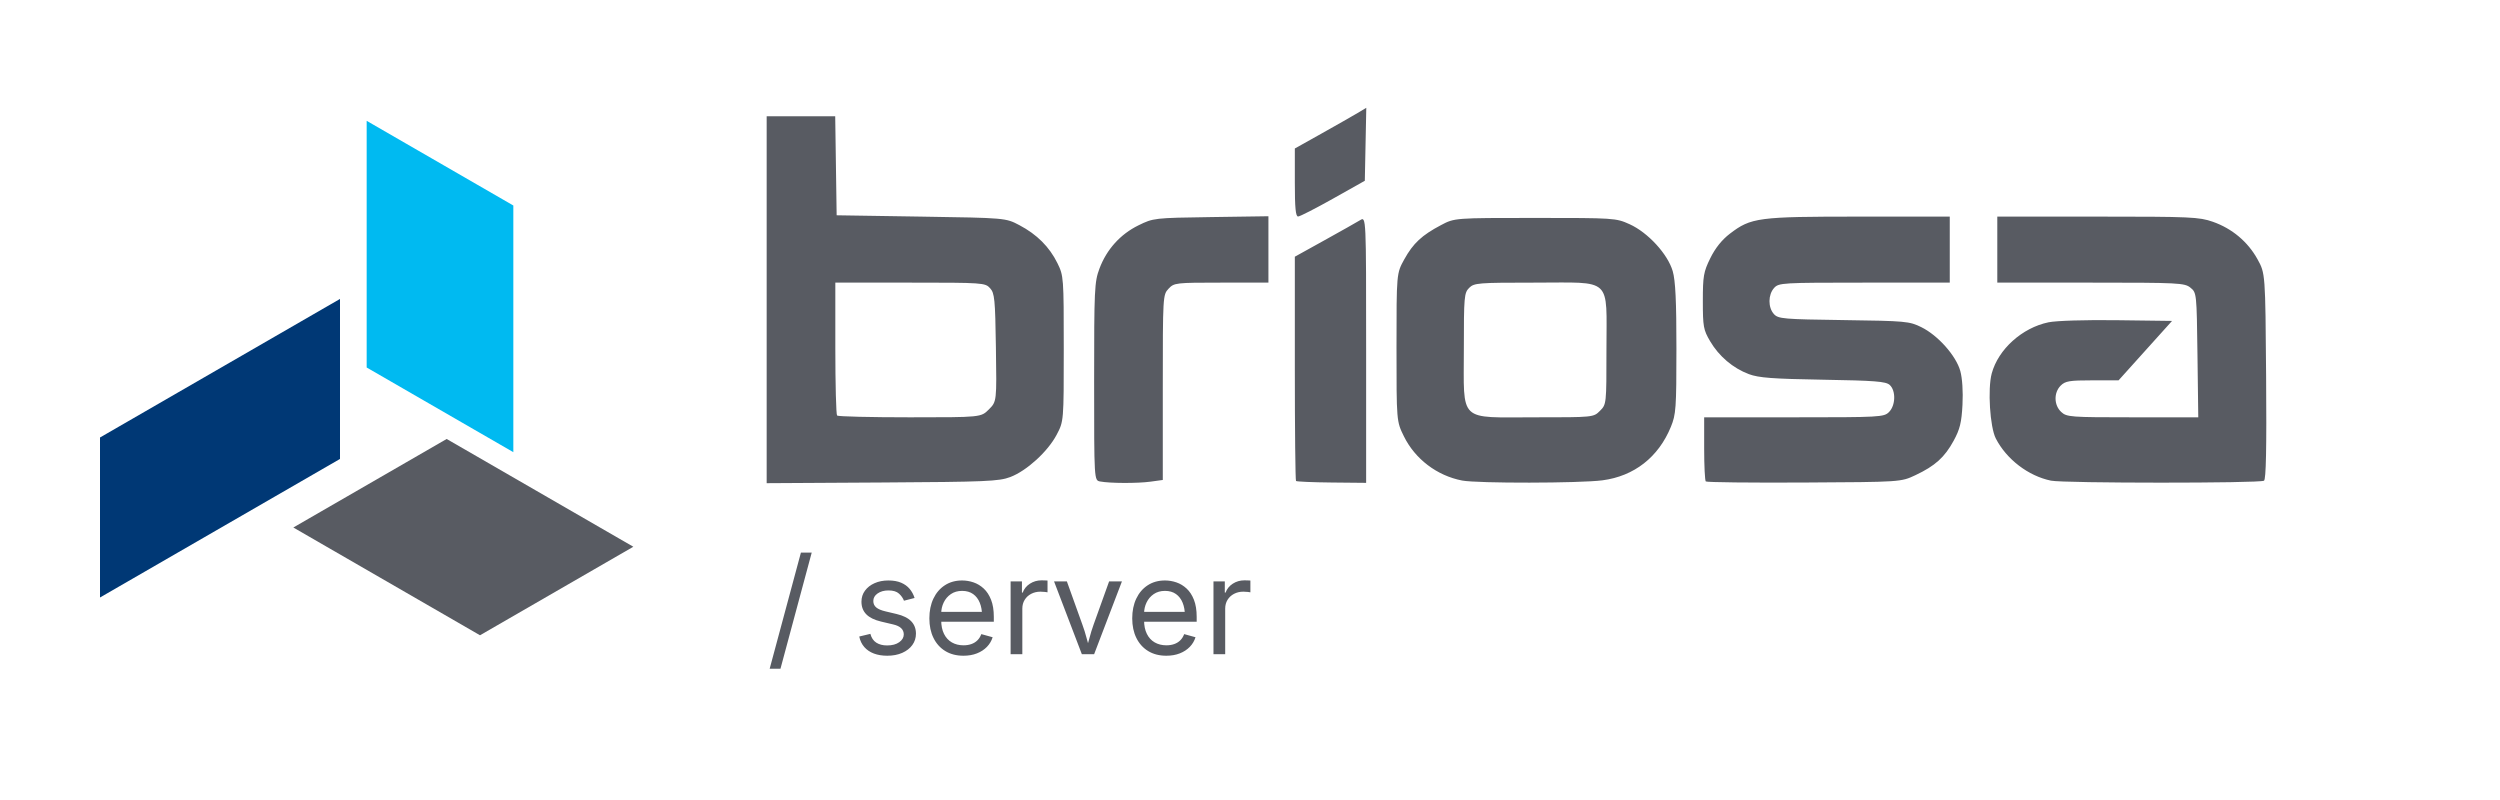
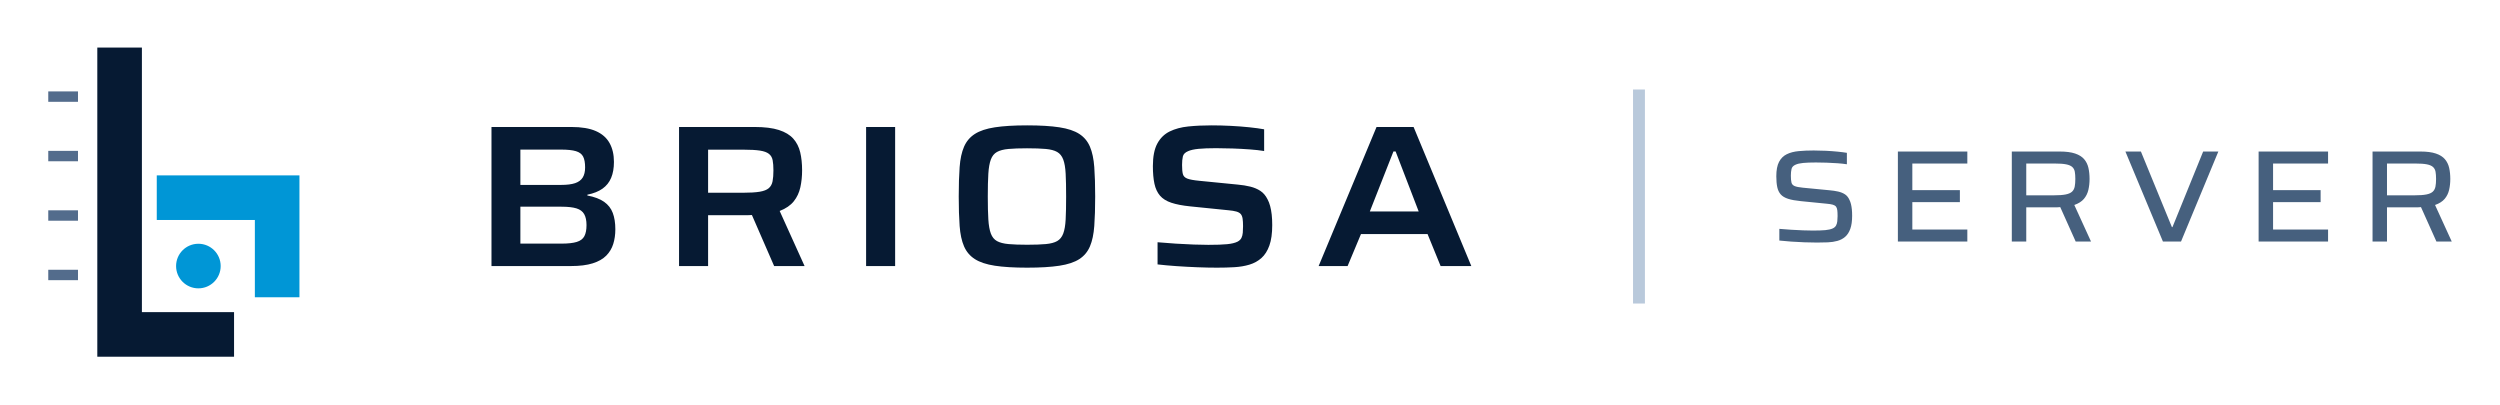
- <svg xmlns="http://www.w3.org/2000/svg" width="600" height="192" viewBox="0 0 600 192" role="img" aria-labelledby="title desc">
-   <path data-plane="left" fill="#003875" d="M24,105 L81.6,71.745 L81.6,110.145 L24,143.4 Z" />
-   <path data-plane="upper" fill="#00BAF1" d="M88,29 L123.2,49.323 L123.2,108.523 L88,88.2 Z" />
-   <path data-plane="lower" fill="#585B62" d="M70.4,126.6 L107.2,105.353 L152,131.219 L115.2,152.465 Z" />
-   <g data-part="briosa-wordmark" transform="translate(184 26) scale(0.6338)">
-     <path fill="#585B62" fill-rule="evenodd" d="M0.000,72.472 L0.000,3.000 L12.978,3.000 L25.956,3.000 L26.228,21.750 L26.500,40.500 L58.500,41.000 C90.500,41.500 90.500,41.500 95.717,44.250 C102.342,47.743 107.071,52.471 110.108,58.642 C112.455,63.408 112.500,64.020 112.500,91.000 C112.500,118.500 112.500,118.500 109.805,123.608 C106.439,129.988 98.473,137.252 92.244,139.619 C87.978,141.241 83.094,141.449 43.750,141.683 L0.000,141.944 L0.000,72.472 Z M126.250,141.294 C124.000,140.861 124.000,140.861 124.000,103.468 C124.000,68.474 124.129,65.731 126.008,60.708 C128.731,53.430 133.905,47.685 140.776,44.311 C146.439,41.530 146.733,41.497 168.250,41.180 L190.000,40.860 L190.000,53.430 L190.000,66.000 L172.174,66.000 C154.834,66.000 154.289,66.063 152.174,68.314 C150.027,70.600 150.000,71.069 150.000,105.679 L150.000,140.728 L145.360,141.364 C140.396,142.045 129.947,142.006 126.250,141.294 Z M200.446,141.113 C200.201,140.868 200.000,121.658 200.000,98.425 L200.000,56.183 L211.250,49.947 C217.438,46.518 223.512,43.091 224.750,42.333 C227.000,40.954 227.000,40.954 227.000,91.388 L227.000,141.821 L213.946,141.691 C206.767,141.619 200.692,141.359 200.446,141.113 Z M263.344,140.941 C253.814,139.095 245.518,132.790 241.290,124.182 C238.500,118.500 238.500,118.500 238.500,90.500 C238.500,62.500 238.500,62.500 241.454,57.167 C244.818,51.095 248.094,48.045 255.393,44.195 C260.500,41.500 260.500,41.500 291.000,41.500 C320.988,41.500 321.588,41.540 326.770,43.882 C333.710,47.018 341.218,55.195 343.095,61.661 C344.132,65.234 344.499,72.911 344.495,91.000 C344.491,113.610 344.328,115.896 342.385,120.634 C337.685,132.097 328.488,139.283 316.500,140.858 C307.910,141.988 269.058,142.048 263.344,140.941 Z M355.615,141.282 C355.277,140.943 355.000,135.342 355.000,128.833 L355.000,117.000 L389.000,117.000 C421.667,117.000 423.078,116.922 425.000,115.000 C427.511,112.489 427.647,106.893 425.250,104.734 C423.791,103.420 419.598,103.092 400.000,102.762 C380.975,102.441 375.633,102.040 371.944,100.655 C365.895,98.384 360.612,93.898 357.249,88.176 C354.722,83.877 354.500,82.653 354.500,73.000 C354.500,63.496 354.769,61.953 357.332,56.733 C359.198,52.932 361.721,49.778 364.734,47.477 C372.766,41.344 375.368,41.000 413.682,41.000 L448.000,41.000 L448.000,53.500 L448.000,66.000 L415.655,66.000 C384.511,66.000 383.242,66.075 381.488,68.013 C379.179,70.565 379.145,75.398 381.419,77.911 C383.046,79.708 384.951,79.872 407.836,80.185 C431.366,80.508 432.719,80.631 437.261,82.877 C443.539,85.981 450.364,93.657 451.981,99.433 C452.750,102.178 453.081,107.245 452.818,112.249 C452.465,118.971 451.840,121.524 449.488,125.845 C446.055,132.152 442.454,135.399 435.000,138.910 C429.500,141.500 429.500,141.500 392.865,141.698 C372.716,141.807 355.953,141.620 355.615,141.282 Z M486.344,140.989 C477.759,139.228 469.469,132.891 465.428,125.000 C463.218,120.685 462.314,106.240 463.889,100.404 C466.360,91.247 475.400,83.097 485.385,81.024 C488.349,80.409 499.324,80.073 511.347,80.229 L532.175,80.500 L522.049,91.750 L511.924,103.000 L501.962,103.000 C493.333,103.000 491.732,103.268 490.000,105.000 C487.338,107.662 487.428,112.389 490.189,114.961 C492.269,116.900 493.601,117.000 517.240,117.000 L542.103,117.000 L541.801,93.410 C541.502,69.993 541.483,69.806 539.139,67.910 C536.915,66.110 534.732,66.000 501.389,66.000 L466.000,66.000 L466.000,53.500 L466.000,41.000 L504.025,41.000 C539.214,41.000 542.465,41.146 547.621,42.958 C554.917,45.523 560.854,50.500 564.529,57.136 C567.500,62.500 567.500,62.500 567.795,101.413 C568.003,128.881 567.766,140.526 566.991,141.005 C565.376,142.004 491.217,141.989 486.344,140.989 Z M84.134,114.020 C87.115,111.039 87.115,111.039 86.807,90.622 C86.530,72.201 86.314,69.999 84.595,68.102 C82.744,66.060 81.880,66.000 54.345,66.000 L26.000,66.000 L26.000,90.833 C26.000,104.492 26.300,115.967 26.667,116.333 C27.033,116.700 39.443,117.000 54.244,117.000 C81.154,117.000 81.154,117.000 84.134,114.020 Z M315.545,114.545 C317.994,112.097 318.000,112.037 318.000,91.360 C318.000,63.582 320.590,66.000 290.826,66.000 C269.333,66.000 267.883,66.117 266.000,68.000 C264.127,69.873 264.000,71.333 264.000,91.045 C264.000,119.282 261.626,117.000 291.000,117.000 C313.091,117.000 313.091,117.000 315.545,114.545 Z M200.000,28.105 L200.000,15.211 L210.250,9.469 C215.887,6.310 221.975,2.843 223.779,1.764 L227.058,-0.199 L226.779,13.615 L226.500,27.429 L214.500,34.176 C207.900,37.886 201.938,40.940 201.250,40.961 C200.313,40.990 200.000,37.775 200.000,28.105 Z" />
+ <svg xmlns="http://www.w3.org/2000/svg" width="841" height="136" viewBox="0 0 841 136" role="img" aria-labelledby="title desc">
+   <g data-part="briosa-mark" transform="translate(-5.2653 6.5) scale(0.5)">
+     <path data-part="ticks" fill="#536C8C" d="M43 48.5H63V55.5H43ZM43 88.5H63V95.5H43ZM43 128.5H63V135.5H43ZM43 168.5H63V175.5H43Z" />
+     <path data-part="beam" fill="#061A33" d="M76 19V227H168V197H106V19Z" />
+     <path data-part="jaw" fill="#0096D6" d="M116 135H182V187H212V105H116Z" />
+     <circle data-part="point" cx="144" cy="166" r="15" fill="#0096D6" />
  </g>
-   <g transform="translate(184 157)">
-     <path fill="#585B62" d="M10.812 -24.375 3.312 3.5H0.719L8.219 -24.375Z  M28.938 0.375Q27.141 0.375 25.742 -0.148Q24.344 -0.672 23.438 -1.703Q22.531 -2.734 22.219 -4.234L24.891 -4.875Q25.266 -3.438 26.305 -2.766Q27.344 -2.094 28.906 -2.094Q30.734 -2.094 31.82 -2.875Q32.906 -3.656 32.906 -4.734Q32.906 -5.641 32.273 -6.242Q31.641 -6.844 30.344 -7.141L27.438 -7.828Q25.062 -8.391 23.906 -9.57Q22.75 -10.75 22.75 -12.594Q22.75 -14.094 23.594 -15.242Q24.438 -16.391 25.898 -17.039Q27.359 -17.688 29.219 -17.688Q31.016 -17.688 32.273 -17.148Q33.531 -16.609 34.32 -15.664Q35.109 -14.719 35.5 -13.484L32.953 -12.828Q32.594 -13.766 31.758 -14.531Q30.922 -15.297 29.234 -15.297Q27.672 -15.297 26.633 -14.578Q25.594 -13.859 25.594 -12.766Q25.594 -11.797 26.297 -11.211Q27.0 -10.625 28.531 -10.266L31.172 -9.641Q33.547 -9.078 34.688 -7.898Q35.828 -6.719 35.828 -4.922Q35.828 -3.391 34.961 -2.195Q34.094 -1.0 32.539 -0.312Q30.984 0.375 28.938 0.375Z M47.234 0.375Q44.703 0.375 42.867 -0.75Q41.031 -1.875 40.039 -3.891Q39.047 -5.906 39.047 -8.594Q39.047 -11.281 40.016 -13.328Q40.984 -15.375 42.758 -16.531Q44.531 -17.688 46.906 -17.688Q48.297 -17.688 49.648 -17.227Q51.0 -16.766 52.102 -15.742Q53.203 -14.719 53.859 -13.047Q54.516 -11.375 54.516 -8.953V-7.781H40.953V-10.156H53.0L51.688 -9.281Q51.688 -11.0 51.148 -12.336Q50.609 -13.672 49.547 -14.43Q48.484 -15.188 46.906 -15.188Q45.328 -15.188 44.203 -14.414Q43.078 -13.641 42.484 -12.398Q41.891 -11.156 41.891 -9.734V-8.156Q41.891 -6.219 42.562 -4.867Q43.234 -3.516 44.445 -2.82Q45.656 -2.125 47.25 -2.125Q48.281 -2.125 49.125 -2.422Q49.969 -2.719 50.578 -3.32Q51.188 -3.922 51.516 -4.812L54.234 -4.062Q53.828 -2.75 52.859 -1.75Q51.891 -0.75 50.461 -0.188Q49.031 0.375 47.234 0.375Z M58.547 0.0V-17.469H61.266V-14.781H61.453Q61.938 -16.109 63.18 -16.914Q64.422 -17.719 65.984 -17.719Q66.297 -17.719 66.727 -17.703Q67.156 -17.688 67.406 -17.672V-14.844Q67.281 -14.875 66.781 -14.938Q66.281 -15.0 65.719 -15.0Q64.469 -15.0 63.477 -14.477Q62.484 -13.953 61.922 -13.039Q61.359 -12.125 61.359 -10.938V0.0Z M75.641 0.0 68.969 -17.469H72.047L75.766 -7.109Q76.359 -5.5 76.773 -3.898Q77.188 -2.297 77.641 -0.797H76.609Q77.062 -2.297 77.477 -3.898Q77.891 -5.5 78.469 -7.109L82.188 -17.469H85.266L78.594 0.0Z M95.922 0.375Q93.391 0.375 91.555 -0.75Q89.719 -1.875 88.727 -3.891Q87.734 -5.906 87.734 -8.594Q87.734 -11.281 88.703 -13.328Q89.672 -15.375 91.445 -16.531Q93.219 -17.688 95.594 -17.688Q96.984 -17.688 98.336 -17.227Q99.688 -16.766 100.789 -15.742Q101.891 -14.719 102.547 -13.047Q103.203 -11.375 103.203 -8.953V-7.781H89.641V-10.156H101.688L100.375 -9.281Q100.375 -11.0 99.836 -12.336Q99.297 -13.672 98.234 -14.43Q97.172 -15.188 95.594 -15.188Q94.016 -15.188 92.891 -14.414Q91.766 -13.641 91.172 -12.398Q90.578 -11.156 90.578 -9.734V-8.156Q90.578 -6.219 91.25 -4.867Q91.922 -3.516 93.133 -2.82Q94.344 -2.125 95.938 -2.125Q96.969 -2.125 97.812 -2.422Q98.656 -2.719 99.266 -3.32Q99.875 -3.922 100.203 -4.812L102.922 -4.062Q102.516 -2.75 101.547 -1.75Q100.578 -0.75 99.148 -0.188Q97.719 0.375 95.922 0.375Z M107.234 0.0V-17.469H109.953V-14.781H110.141Q110.625 -16.109 111.867 -16.914Q113.109 -17.719 114.672 -17.719Q114.984 -17.719 115.414 -17.703Q115.844 -17.688 116.094 -17.672V-14.844Q115.969 -14.875 115.469 -14.938Q114.969 -15.0 114.406 -15.0Q113.156 -15.0 112.164 -14.477Q111.172 -13.953 110.609 -13.039Q110.047 -12.125 110.047 -10.938V0.0Z" />
+   <g data-part="briosa-wordmark" transform="translate(158.4396 89.5) scale(0.068)">
+     <path data-part="letters" fill="#061A33" d="M101.4 0V-688H496.34Q571.55 -688 617.58 -667.83Q663.6 -647.66 685.4 -608.73Q707.19 -569.79 707.19 -515.08Q707.19 -469.34 693.42 -436.41Q679.66 -403.47 650.69 -382.89Q621.72 -362.31 575.74 -353.06V-349Q628.42 -339 658.61 -317.73Q688.81 -296.45 701.47 -262.67Q714.13 -228.9 714.13 -181.76Q714.13 -142.38 703.74 -109.16Q693.34 -75.94 669 -51.37Q644.67 -26.8 601.98 -13.4Q559.28 0 494.94 0ZM244.35 -110.98H447.57Q495.93 -110.98 523.08 -119.25Q550.23 -127.53 560.87 -147.71Q571.52 -167.88 571.52 -202.59Q571.52 -236.58 560.07 -256.76Q548.63 -276.94 521.91 -285.28Q495.19 -293.62 447.57 -293.62H244.35ZM244.35 -401.38H444.97Q489.34 -401.38 515.08 -410.08Q540.82 -418.79 552.69 -437.87Q564.57 -456.94 564.57 -487.81Q564.57 -522.35 554.86 -541.41Q545.16 -560.47 519.31 -568.31Q493.46 -576.15 444.97 -576.15H244.35ZM1029.27 0V-688H1402.58Q1476.85 -688 1523.28 -673.07Q1569.72 -658.13 1594.58 -630.07Q1619.45 -602 1628.75 -562.47Q1638.06 -522.94 1638.06 -473.62Q1638.06 -429.1 1629.39 -389.66Q1620.72 -350.23 1596.94 -320.36Q1573.17 -290.49 1527.09 -272.49L1650.32 0H1499.7L1372.12 -292.96L1434.59 -270.38Q1418.72 -256.44 1402.99 -254.07Q1387.25 -251.7 1372.31 -251.7H1173.01V0ZM1173.01 -362.62H1344.34Q1397.65 -362.62 1428.1 -367.66Q1458.55 -372.7 1473.13 -385.21Q1487.7 -397.72 1491.94 -419.26Q1496.18 -440.81 1496.18 -473.1Q1496.18 -503.64 1492.37 -523.52Q1488.57 -543.4 1474 -554.97Q1459.42 -566.55 1429.84 -571.15Q1400.25 -575.76 1347.81 -575.76H1173.01ZM1954.66 0V-688H2098.28V0ZM2751.07 8Q2654.1 8 2591.5 -1.63Q2528.91 -11.26 2492.71 -34.4Q2456.51 -57.53 2439.14 -97.53Q2421.78 -137.53 2417.34 -198.4Q2412.91 -259.26 2412.91 -343.87Q2412.91 -428.47 2417.34 -489.34Q2421.78 -550.21 2439.14 -590.27Q2456.51 -630.34 2492.71 -653.54Q2528.91 -676.74 2591.69 -686.37Q2654.47 -696 2751.28 -696Q2848.1 -696 2910.88 -686.37Q2973.66 -676.74 3009.42 -653.54Q3045.19 -630.34 3062.12 -590.27Q3079.06 -550.21 3083.49 -489.34Q3087.92 -428.47 3087.92 -343.87Q3087.92 -259.26 3083.49 -198.4Q3079.06 -137.53 3062.12 -97.53Q3045.19 -57.53 3009.51 -34.4Q2973.82 -11.26 2910.93 -1.63Q2848.05 8 2751.07 8ZM2751.28 -105.43Q2807.92 -105.43 2843.75 -108.73Q2879.59 -112.03 2899.94 -123.6Q2920.29 -135.17 2929.93 -160.89Q2939.57 -186.6 2941.87 -230.75Q2944.18 -274.9 2944.18 -343.87Q2944.18 -412.96 2941.87 -457.05Q2939.57 -501.13 2929.93 -526.92Q2920.29 -552.7 2899.94 -564.33Q2879.59 -575.97 2843.63 -579.27Q2807.67 -582.57 2750.85 -582.57Q2695.04 -582.57 2659.01 -579.27Q2622.98 -575.97 2602.19 -564.43Q2581.41 -552.89 2571.77 -527.01Q2562.13 -501.13 2559.39 -457.05Q2556.65 -412.96 2556.65 -343.87Q2556.65 -274.9 2559.39 -230.75Q2562.13 -186.6 2571.77 -160.79Q2581.41 -134.98 2602.19 -123.51Q2622.98 -112.03 2659.13 -108.73Q2695.28 -105.43 2751.28 -105.43ZM3690.55 8Q3645.62 8 3592.83 5.93Q3540.04 3.87 3489.14 0.3Q3438.25 -3.26 3396.51 -8.13V-117.77Q3440.38 -113.9 3486.65 -110.9Q3532.93 -107.9 3575.57 -106.4Q3618.21 -104.9 3647.81 -104.9Q3706.97 -104.9 3740.32 -108.14Q3773.67 -111.37 3792.08 -120.58Q3805.89 -127.92 3811.36 -138.87Q3816.84 -149.81 3818.14 -164.92Q3819.44 -180.04 3819.44 -197.45Q3819.44 -219.74 3817.24 -234.42Q3815.04 -249.1 3808.02 -257.3Q3800.99 -265.51 3786 -269.75Q3771.01 -273.98 3746.42 -276.12L3558.4 -295.19Q3501.44 -300.93 3464.79 -313.15Q3428.13 -325.38 3408.49 -348.37Q3388.85 -371.36 3381.12 -407.09Q3373.38 -442.81 3373.38 -494.68Q3373.38 -565.15 3395.21 -605.78Q3417.04 -646.42 3456.44 -665.81Q3495.83 -685.21 3548.79 -690.6Q3601.76 -696 3663.89 -696Q3709.62 -696 3757.95 -693.57Q3806.28 -691.13 3850.01 -686.57Q3893.74 -682 3923.79 -676.47V-569.1Q3893.13 -574.1 3852.24 -577.1Q3811.34 -580.1 3767.91 -581.6Q3724.47 -583.1 3686 -583.1Q3632.75 -583.1 3599.46 -579.86Q3566.17 -576.63 3547.75 -568.42Q3525.6 -559.21 3521.66 -542.06Q3517.73 -524.91 3517.73 -500.15Q3517.73 -470.92 3521.66 -455.31Q3525.6 -439.7 3543.5 -432.72Q3561.41 -425.75 3601.83 -421.88L3793.66 -402.94Q3827.13 -399.94 3855.37 -392.94Q3883.6 -385.94 3905.17 -371.81Q3926.74 -357.68 3940.4 -330.55Q3948.4 -315.94 3953.53 -296.81Q3958.66 -277.68 3961.23 -254.52Q3963.79 -231.36 3963.79 -202.17Q3963.79 -141.04 3949.73 -101.64Q3935.66 -62.24 3910.53 -39.78Q3885.4 -17.32 3851.13 -6.99Q3816.87 3.34 3776.04 5.67Q3735.21 8 3690.55 8ZM4193.38 0 4479.8 -688H4663.13L4948.68 0H4796.78L4732.19 -158.36H4402.87L4336.67 0ZM4446.66 -270.21H4688.27L4574.26 -566.83H4563.4Z" />
+   </g>
+   <rect x="549.35" y="30.108" width="4" height="72" fill="#B9C9DB" />
+   <g transform="translate(594.1215 81.244) scale(0.044)">
+     <path fill="#46607E" d="M389.3 8Q345.47 8 293.87 6.08Q242.28 4.16 192.27 0.74Q142.26 -2.67 101.08 -7.35V-96.75Q144.42 -92.92 191.67 -89.92Q238.91 -86.92 282.98 -85.33Q327.05 -83.75 357.71 -83.75Q417.89 -83.75 452.89 -87.01Q487.89 -90.26 509.85 -100.26Q527.13 -108.59 534.6 -122.22Q542.06 -135.85 544.21 -154.47Q546.37 -173.09 546.37 -193.88Q546.37 -221.3 544.2 -239.1Q542.04 -256.89 534.4 -266.71Q526.76 -276.52 510.07 -281.43Q493.38 -286.34 465 -288.82L265.39 -308.66Q205.72 -314.5 168.36 -326.41Q131 -338.31 111.64 -360.23Q92.28 -382.15 85.1 -416.09Q77.91 -450.03 77.91 -499.1Q77.91 -568.79 98.68 -608.64Q119.45 -648.49 157.63 -667.24Q195.82 -686 248.23 -691Q300.65 -696 363.79 -696Q409.3 -696 456.73 -693.66Q504.16 -691.33 546.59 -687.07Q589.02 -682.82 617.53 -677.98V-590.57Q587.04 -595.41 546.38 -598.33Q505.72 -601.25 462.38 -602.75Q419.04 -604.25 380.53 -604.25Q320.58 -604.25 283.44 -600.67Q246.29 -597.08 224.66 -587.11Q199.52 -576.13 194.38 -554.85Q189.24 -533.56 189.24 -503.79Q189.24 -469.51 193.81 -450.88Q198.38 -432.25 217.94 -423.94Q237.5 -415.62 280.97 -411.46L483.62 -391.95Q520.55 -388.78 550.6 -381.95Q580.65 -375.11 602.56 -360.95Q624.47 -346.78 636.98 -318.64Q644.49 -303.81 648.92 -285.46Q653.35 -267.11 655.52 -245.51Q657.7 -223.9 657.7 -197.21Q657.7 -135.72 643.61 -96.72Q629.53 -57.72 604.45 -36.04Q579.37 -14.37 545.61 -4.86Q511.86 4.65 472.01 6.33Q432.16 8 389.3 8ZM1007.4 0V-688H1538.39V-596.25H1117.89V-392.62H1481.4V-300.87H1117.89V-91.75H1538.39V0ZM1878.4 0V-688H2243.89Q2317.08 -688 2362.43 -672.67Q2407.79 -657.35 2431.65 -629.27Q2455.51 -601.18 2464.2 -562.84Q2472.88 -524.49 2472.88 -478.45Q2472.88 -433.79 2463.72 -394.46Q2454.55 -355.12 2429.57 -325.69Q2404.58 -296.26 2356.27 -279.24L2483.9 0H2366.74L2232.92 -298.28L2289.89 -279.08Q2274.05 -265.87 2257.81 -263.61Q2241.56 -261.36 2225.4 -261.36H1988.89V0ZM1988.89 -353.11H2198.97Q2256.94 -353.11 2290.18 -359.75Q2323.41 -366.39 2339.16 -381.28Q2354.9 -396.16 2359.48 -420.22Q2364.06 -444.28 2364.06 -478.45Q2364.06 -510.93 2360.06 -533.32Q2356.06 -555.71 2340.64 -569.75Q2325.23 -583.8 2293.56 -590.03Q2261.9 -596.25 2205.74 -596.25H1988.89ZM3033.76 0 2746.91 -688H2865.43L3102.49 -109.94H3106.65L3341.39 -688H3457.55L3172.22 0ZM3765.4 0V-688H4296.39V-596.25H3875.89V-392.62H4239.4V-300.87H3875.89V-91.75H4296.39V0ZM4636.4 0V-688H5001.89Q5075.08 -688 5120.43 -672.67Q5165.79 -657.35 5189.65 -629.27Q5213.51 -601.18 5222.2 -562.84Q5230.88 -524.49 5230.88 -478.45Q5230.88 -433.79 5221.72 -394.46Q5212.55 -355.12 5187.57 -325.69Q5162.58 -296.26 5114.27 -279.24L5241.9 0H5124.74L4990.92 -298.28L5047.89 -279.08Q5032.05 -265.87 5015.81 -263.61Q4999.56 -261.36 4983.4 -261.36H4746.89V0ZM4746.89 -353.11H4956.97Q5014.94 -353.11 5048.18 -359.75Q5081.41 -366.39 5097.16 -381.28Q5112.9 -396.16 5117.48 -420.22Q5122.06 -444.28 5122.06 -478.45Q5122.06 -510.93 5118.06 -533.32Q5114.06 -555.71 5098.64 -569.75Q5083.23 -583.8 5051.56 -590.03Q5019.9 -596.25 4963.74 -596.25H4746.89Z" />
  </g>
</svg>
